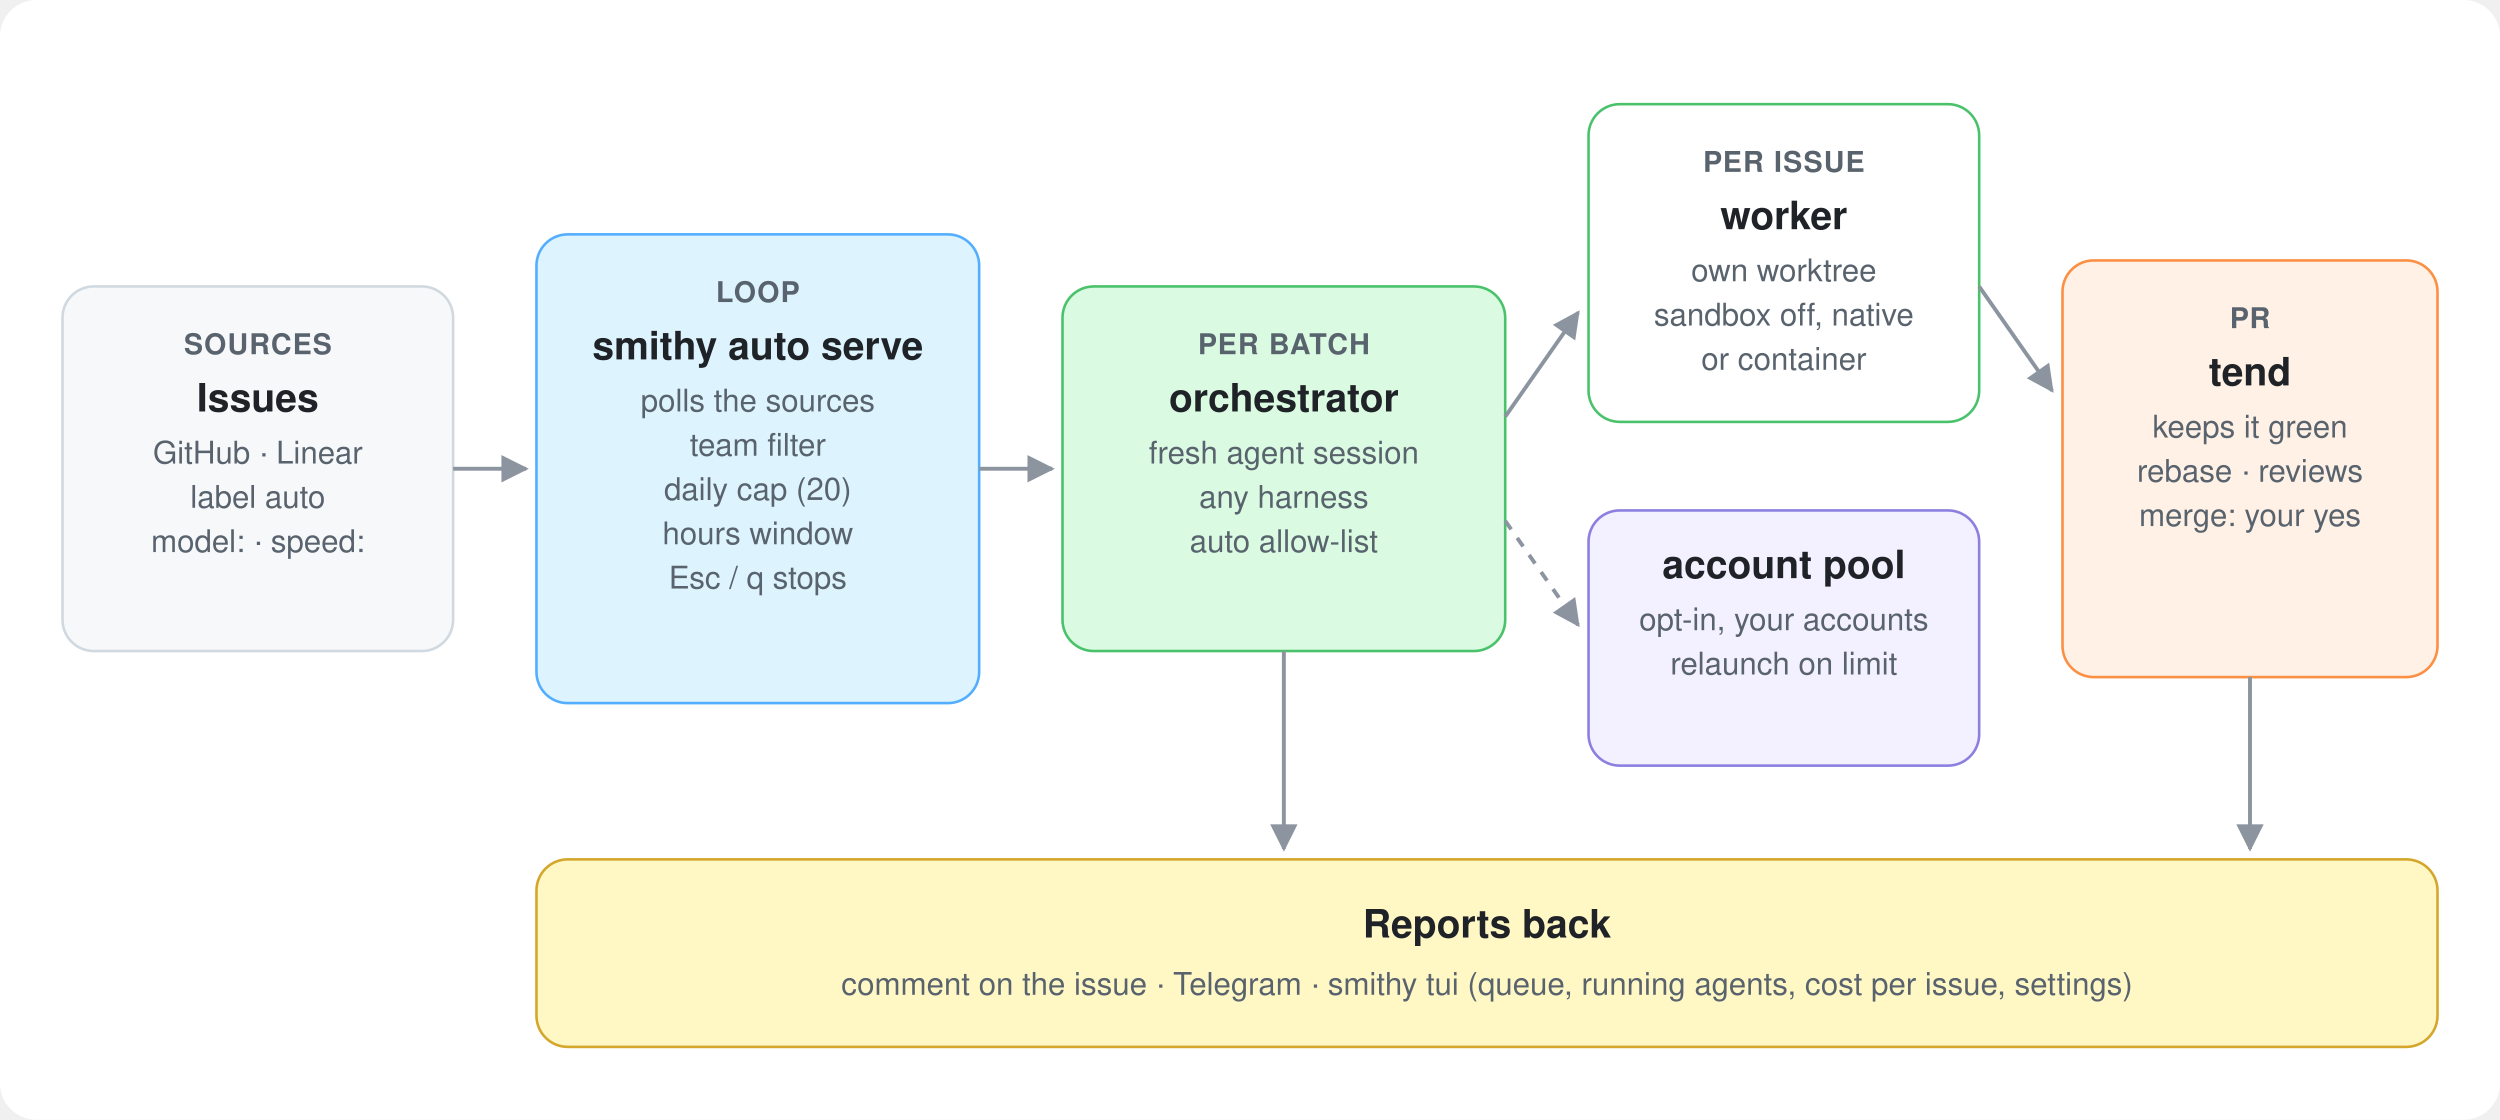
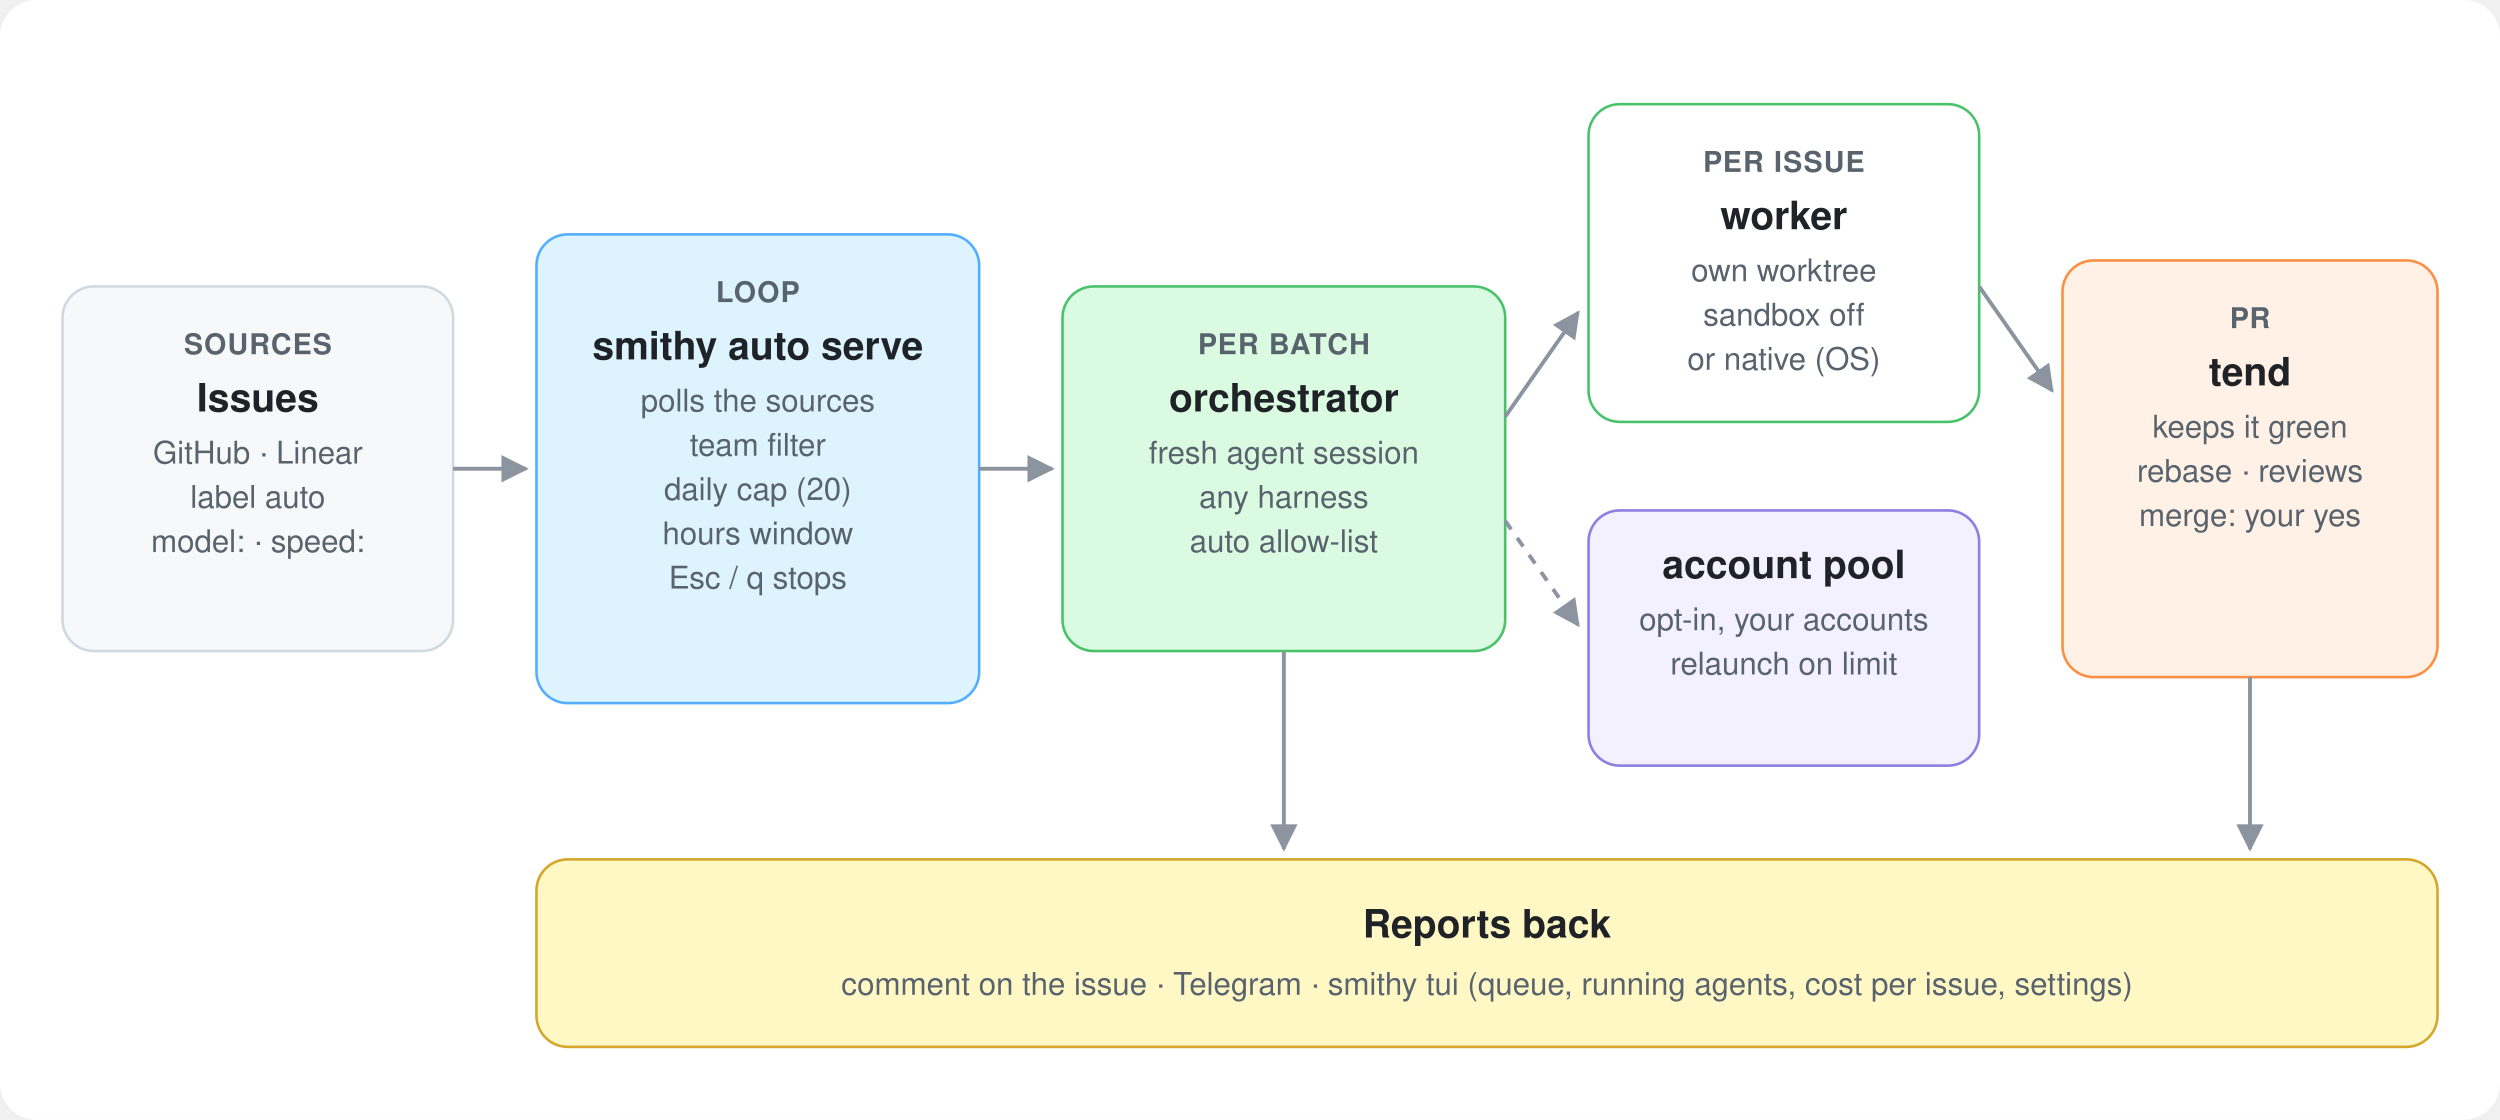
<svg xmlns="http://www.w3.org/2000/svg" width="960" height="430" viewBox="0 0 960 430" role="img" font-family="-apple-system, BlinkMacSystemFont, 'Segoe UI', Helvetica, Arial, sans-serif">
  <style>
    .bg { fill: #ffffff; }
    .t { font-size: 15px; font-weight: 600; fill: #1f2328; }
    .s { font-size: 12px; fill: #59636e; }
    .k { font-size: 11px; font-weight: 600; letter-spacing: .04em; fill: #59636e; }
    .chip { font-size: 12px; font-weight: 600; fill: #1f2328; }
    .neutral { fill: #f6f8fa; stroke: #d1d9e0; }
    .router { fill: #ddf4ff; stroke: #54aeff; }
    .smelt { fill: #f3f0ff; stroke: #8b7fe0; }
    .warden { fill: #dafbe1; stroke: #4ac26b; }
    .tend { fill: #fff1e5; stroke: #fb8f44; }
    .done { fill: #f6f8fa; stroke: #8250df; }
    .notify { fill: #fff8c5; stroke: #d4a72c; }
    .worker { fill: #ffffff; stroke: #4ac26b; }
    .lane { fill: none; stroke: #d1d9e0; stroke-dasharray: 4 4; }
    .line { stroke: #8c959f; stroke-width: 1.5; fill: none; }
    .head { fill: #8c959f; }
    @media (prefers-color-scheme: dark) {
      .bg { fill: #0d1117; }
      .t, .chip { fill: #f0f6fc; }
      .s, .k { fill: #9198a1; }
      .neutral { fill: #151b23; stroke: #3d444d; }
      .router { fill: #0c2d4f; stroke: #4493f8; }
      .smelt { fill: #231f3d; stroke: #8b7fe0; }
      .warden { fill: #0f2a19; stroke: #3fb950; }
      .tend { fill: #3a2210; stroke: #db6d28; }
      .done { fill: #151b23; stroke: #ab7df8; }
      .notify { fill: #2e2a10; stroke: #bb8009; }
      .worker { fill: #0d1117; stroke: #3fb950; }
      .lane { stroke: #3d444d; }
      .line { stroke: #656c76; }
      .head { fill: #656c76; }
    }
  </style>
  <defs>
    <marker id="a" viewBox="0 0 10 10" refX="9" refY="5" markerWidth="7" markerHeight="7" orient="auto-start-reverse">
      <path d="M0 0L10 5L0 10z" class="head" />
    </marker>
  </defs>
  <rect class="bg" x="0" y="0" width="960" height="430" rx="14" />
  <rect class="neutral" x="24" y="110" width="150" height="140" rx="12" />
  <text class="k" x="99" y="136" text-anchor="middle">SOURCES</text>
  <text class="t" x="99" y="158" text-anchor="middle">Issues</text>
  <text class="s" x="99" y="178" text-anchor="middle">GitHub · Linear</text>
  <text class="s" x="99" y="195" text-anchor="middle">label auto</text>
  <text class="s" x="99" y="212" text-anchor="middle">model: · speed:</text>
  <rect class="router" x="206" y="90" width="170" height="180" rx="12" />
  <text class="k" x="291" y="116" text-anchor="middle">LOOP</text>
  <text class="t" x="291" y="138" text-anchor="middle">smithy auto serve</text>
  <text class="s" x="291" y="158" text-anchor="middle">polls the sources</text>
  <text class="s" x="291" y="175" text-anchor="middle">team filter</text>
  <text class="s" x="291" y="192" text-anchor="middle">daily cap (20)</text>
  <text class="s" x="291" y="209" text-anchor="middle">hours window</text>
  <text class="s" x="291" y="226" text-anchor="middle">Esc / q stops</text>
  <rect class="warden" x="408" y="110" width="170" height="140" rx="12" />
  <text class="k" x="493" y="136" text-anchor="middle">PER BATCH</text>
  <text class="t" x="493" y="158" text-anchor="middle">orchestrator</text>
  <text class="s" x="493" y="178" text-anchor="middle">fresh agent session</text>
  <text class="s" x="493" y="195" text-anchor="middle">any harness</text>
  <text class="s" x="493" y="212" text-anchor="middle">auto allow-list</text>
  <rect class="worker" x="610" y="40" width="150" height="122" rx="12" />
  <text class="k" x="685" y="66" text-anchor="middle">PER ISSUE</text>
  <text class="t" x="685" y="88" text-anchor="middle">worker</text>
  <text class="s" x="685" y="108" text-anchor="middle">own worktree</text>
-   <text class="s" x="685" y="125" text-anchor="middle">sandbox off, native</text>
-   <text class="s" x="685" y="142" text-anchor="middle">or container</text>
+   <text class="s" x="685" y="125" text-anchor="middle">sandbox off</text>
+   <text class="s" x="685" y="142" text-anchor="middle">or native (OS)</text>
  <rect class="smelt" x="610" y="196" width="150" height="98" rx="12" />
  <text class="t" x="685" y="222" text-anchor="middle">account pool</text>
  <text class="s" x="685" y="242" text-anchor="middle">opt-in, your accounts</text>
  <text class="s" x="685" y="259" text-anchor="middle">relaunch on limit</text>
  <rect class="tend" x="792" y="100" width="144" height="160" rx="12" />
  <text class="k" x="864" y="126" text-anchor="middle">PR</text>
  <text class="t" x="864" y="148" text-anchor="middle">tend</text>
  <text class="s" x="864" y="168" text-anchor="middle">keeps it green</text>
  <text class="s" x="864" y="185" text-anchor="middle">rebase · reviews</text>
  <text class="s" x="864" y="202" text-anchor="middle">merge: your yes</text>
  <rect class="notify" x="206" y="330" width="730" height="72" rx="12" />
  <text class="t" x="571" y="360" text-anchor="middle">Reports back</text>
  <text class="s" x="571" y="382" text-anchor="middle">comment on the issue · Telegram · smithy tui (queue, running agents, cost per issue, settings)</text>
  <path class="line" d="M174 180H202" marker-end="url(#a)" />
  <path class="line" d="M376 180H404" marker-end="url(#a)" />
  <path class="line" d="M578 160L606 120" marker-end="url(#a)" />
  <path class="line" d="M578 200L606 240" marker-end="url(#a)" stroke-dasharray="4 4" />
  <path class="line" d="M760 110L788 150" marker-end="url(#a)" />
  <path class="line" d="M864 260V326" marker-end="url(#a)" />
  <path class="line" d="M493 250V326" marker-end="url(#a)" />
</svg>
